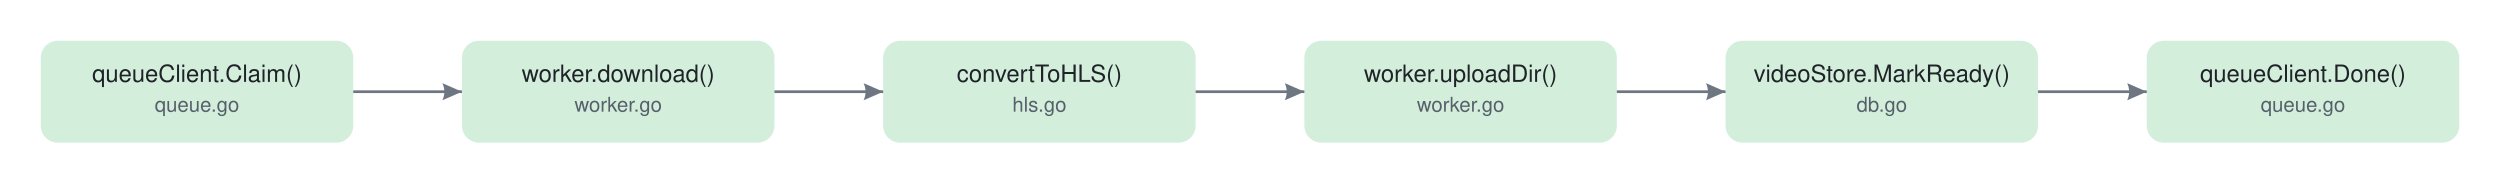
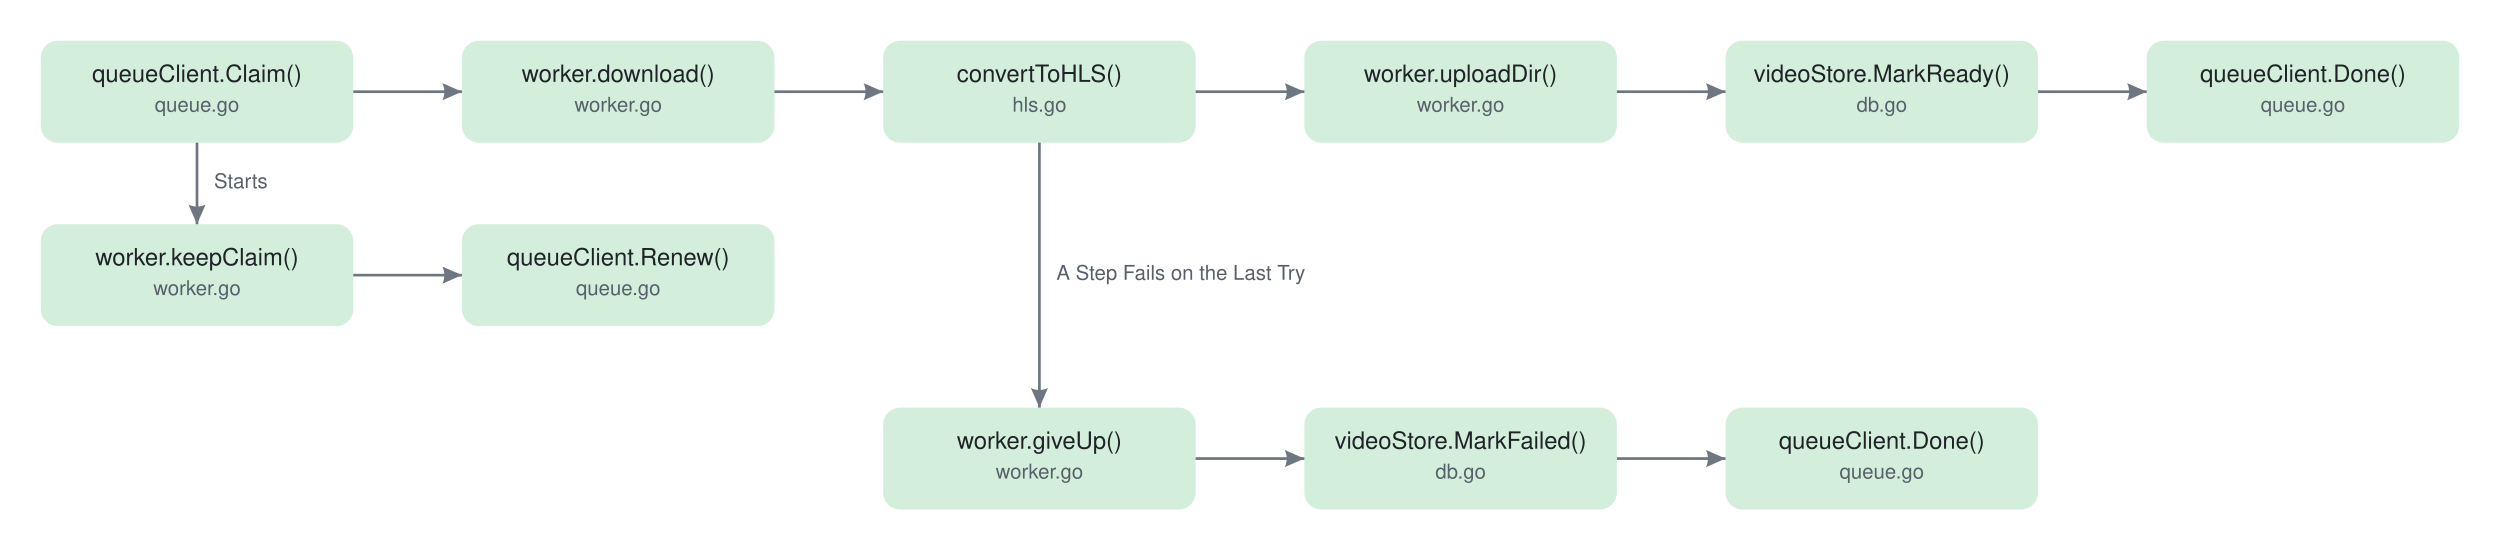
- <svg xmlns="http://www.w3.org/2000/svg" viewBox="0 0 1472 108" width="1472" height="108" role="img" aria-label="How the worker does a job">
+ <svg xmlns="http://www.w3.org/2000/svg" viewBox="0 0 1472 324" width="1472" height="324" role="img" aria-label="How the worker does a job">
  <style>
    text { font-family: -apple-system, "Segoe UI", Helvetica, Arial, sans-serif; font-size: 14px; fill: #1f2328; text-anchor: middle; dominant-baseline: central; }
    .sub { font-size: 12px; fill: #57606a; }
    .folder { font-size: 13px; font-weight: 600; fill: #57606a; text-anchor: start; }
    .web { fill: #ffe3c4; } .p-web { fill: #fff6ec; }
    .nginx { fill: #cdeee8; } .p-nginx { fill: #effaf8; }
    .api { fill: #d8e6ff; } .p-api { fill: #f2f6ff; }
    .queue { fill: #e5dbff; } .p-queue { fill: #f7f3ff; }
    .worker { fill: #d3efdc; } .p-worker { fill: #f0f9f3; }
    .storage { fill: #ffd8e4; } .p-storage { fill: #fff3f7; }
    .chunk { fill: #fff1b8; } .p-chunk { fill: #fffbe6; }
    .cache { fill: #e6f2c2; } .p-cache { fill: #f8fbea; }
    .ingest { fill: #f3d7f1; } .p-ingest { fill: #fcf1fb; }
    .metrics { fill: #cdeff7; } .p-metrics { fill: #eefafd; }
    .monitoring { fill: #eadfcf; } .p-monitoring { fill: #f9f5ef; }
    .ext { fill: #eaeef2; } .p-ext { fill: #f6f8fa; }
    .ln { fill: none; stroke: #6e7781; stroke-width: 1.6; stroke-linecap: round; }
    .head { fill: #6e7781; }
    @media (prefers-color-scheme: dark) {
      text { fill: #f0f6fc; }
      .sub, .folder { fill: #c9d1d9; }
      .web { fill: #6b4e30; } .p-web { fill: #3a2e22; }
      .nginx { fill: #2f6158; } .p-nginx { fill: #243b38; }
      .api { fill: #34507e; } .p-api { fill: #263147; }
      .queue { fill: #4f4180; } .p-queue { fill: #312a47; }
      .worker { fill: #326343; } .p-worker { fill: #253a2d; }
      .storage { fill: #7a3a52; } .p-storage { fill: #3d2630; }
      .chunk { fill: #6b5a1e; } .p-chunk { fill: #3a3320; }
      .cache { fill: #55612a; } .p-cache { fill: #33391f; }
      .ingest { fill: #66395f; } .p-ingest { fill: #39263a; }
      .metrics { fill: #2b5a67; } .p-metrics { fill: #22363c; }
      .monitoring { fill: #5e4c36; } .p-monitoring { fill: #362e25; }
      .ext { fill: #3d444d; } .p-ext { fill: #30363d; }
      .ln { stroke: #a0a8b0; }
      .head { fill: #a0a8b0; }
    }
  </style>
  <defs>
    <marker id="a" viewBox="0 0 10 10" refX="9" refY="5" markerWidth="9" markerHeight="9" orient="auto-start-reverse">
      <path class="head" d="M1 1.5 L9 5 L1 8.5 Q2.6 5 1 1.5 Z" />
    </marker>
  </defs>
  <path class="ln" d="M208 54 H272" marker-end="url(#a)" />
  <path class="ln" d="M456 54 H520" marker-end="url(#a)" />
  <path class="ln" d="M704 54 H768" marker-end="url(#a)" />
  <path class="ln" d="M952 54 H1016" marker-end="url(#a)" />
  <path class="ln" d="M1200 54 H1264" marker-end="url(#a)" />
+   <path class="ln" d="M116 84 V132" marker-end="url(#a)" />
+   <path class="ln" d="M208 162 H272" marker-end="url(#a)" />
+   <path class="ln" d="M612 84 V240" marker-end="url(#a)" />
+   <path class="ln" d="M704 270 H768" marker-end="url(#a)" />
+   <path class="ln" d="M952 270 H1016" marker-end="url(#a)" />
+   <text class="sub" x="126" y="108" style="text-anchor: start">Starts</text>
+   <text class="sub" x="622" y="162" style="text-anchor: start">A Step Fails on the Last Try</text>
  <rect class="worker" x="24" y="24" width="184" height="60" rx="10" />
  <text x="116" y="45">queueClient.Claim()</text>
  <text class="sub" x="116" y="63">queue.go</text>
  <rect class="worker" x="272" y="24" width="184" height="60" rx="10" />
  <text x="364" y="45">worker.download()</text>
  <text class="sub" x="364" y="63">worker.go</text>
  <rect class="worker" x="520" y="24" width="184" height="60" rx="10" />
  <text x="612" y="45">convertToHLS()</text>
  <text class="sub" x="612" y="63">hls.go</text>
  <rect class="worker" x="768" y="24" width="184" height="60" rx="10" />
  <text x="860" y="45">worker.uploadDir()</text>
  <text class="sub" x="860" y="63">worker.go</text>
  <rect class="worker" x="1016" y="24" width="184" height="60" rx="10" />
  <text x="1108" y="45">videoStore.MarkReady()</text>
  <text class="sub" x="1108" y="63">db.go</text>
  <rect class="worker" x="1264" y="24" width="184" height="60" rx="10" />
  <text x="1356" y="45">queueClient.Done()</text>
  <text class="sub" x="1356" y="63">queue.go</text>
+   <rect class="worker" x="24" y="132" width="184" height="60" rx="10" />
+   <text x="116" y="153">worker.keepClaim()</text>
+   <text class="sub" x="116" y="171">worker.go</text>
+   <rect class="worker" x="272" y="132" width="184" height="60" rx="10" />
+   <text x="364" y="153">queueClient.Renew()</text>
+   <text class="sub" x="364" y="171">queue.go</text>
+   <rect class="worker" x="520" y="240" width="184" height="60" rx="10" />
+   <text x="612" y="261">worker.giveUp()</text>
+   <text class="sub" x="612" y="279">worker.go</text>
+   <rect class="worker" x="768" y="240" width="184" height="60" rx="10" />
+   <text x="860" y="261">videoStore.MarkFailed()</text>
+   <text class="sub" x="860" y="279">db.go</text>
+   <rect class="worker" x="1016" y="240" width="184" height="60" rx="10" />
+   <text x="1108" y="261">queueClient.Done()</text>
+   <text class="sub" x="1108" y="279">queue.go</text>
</svg>
